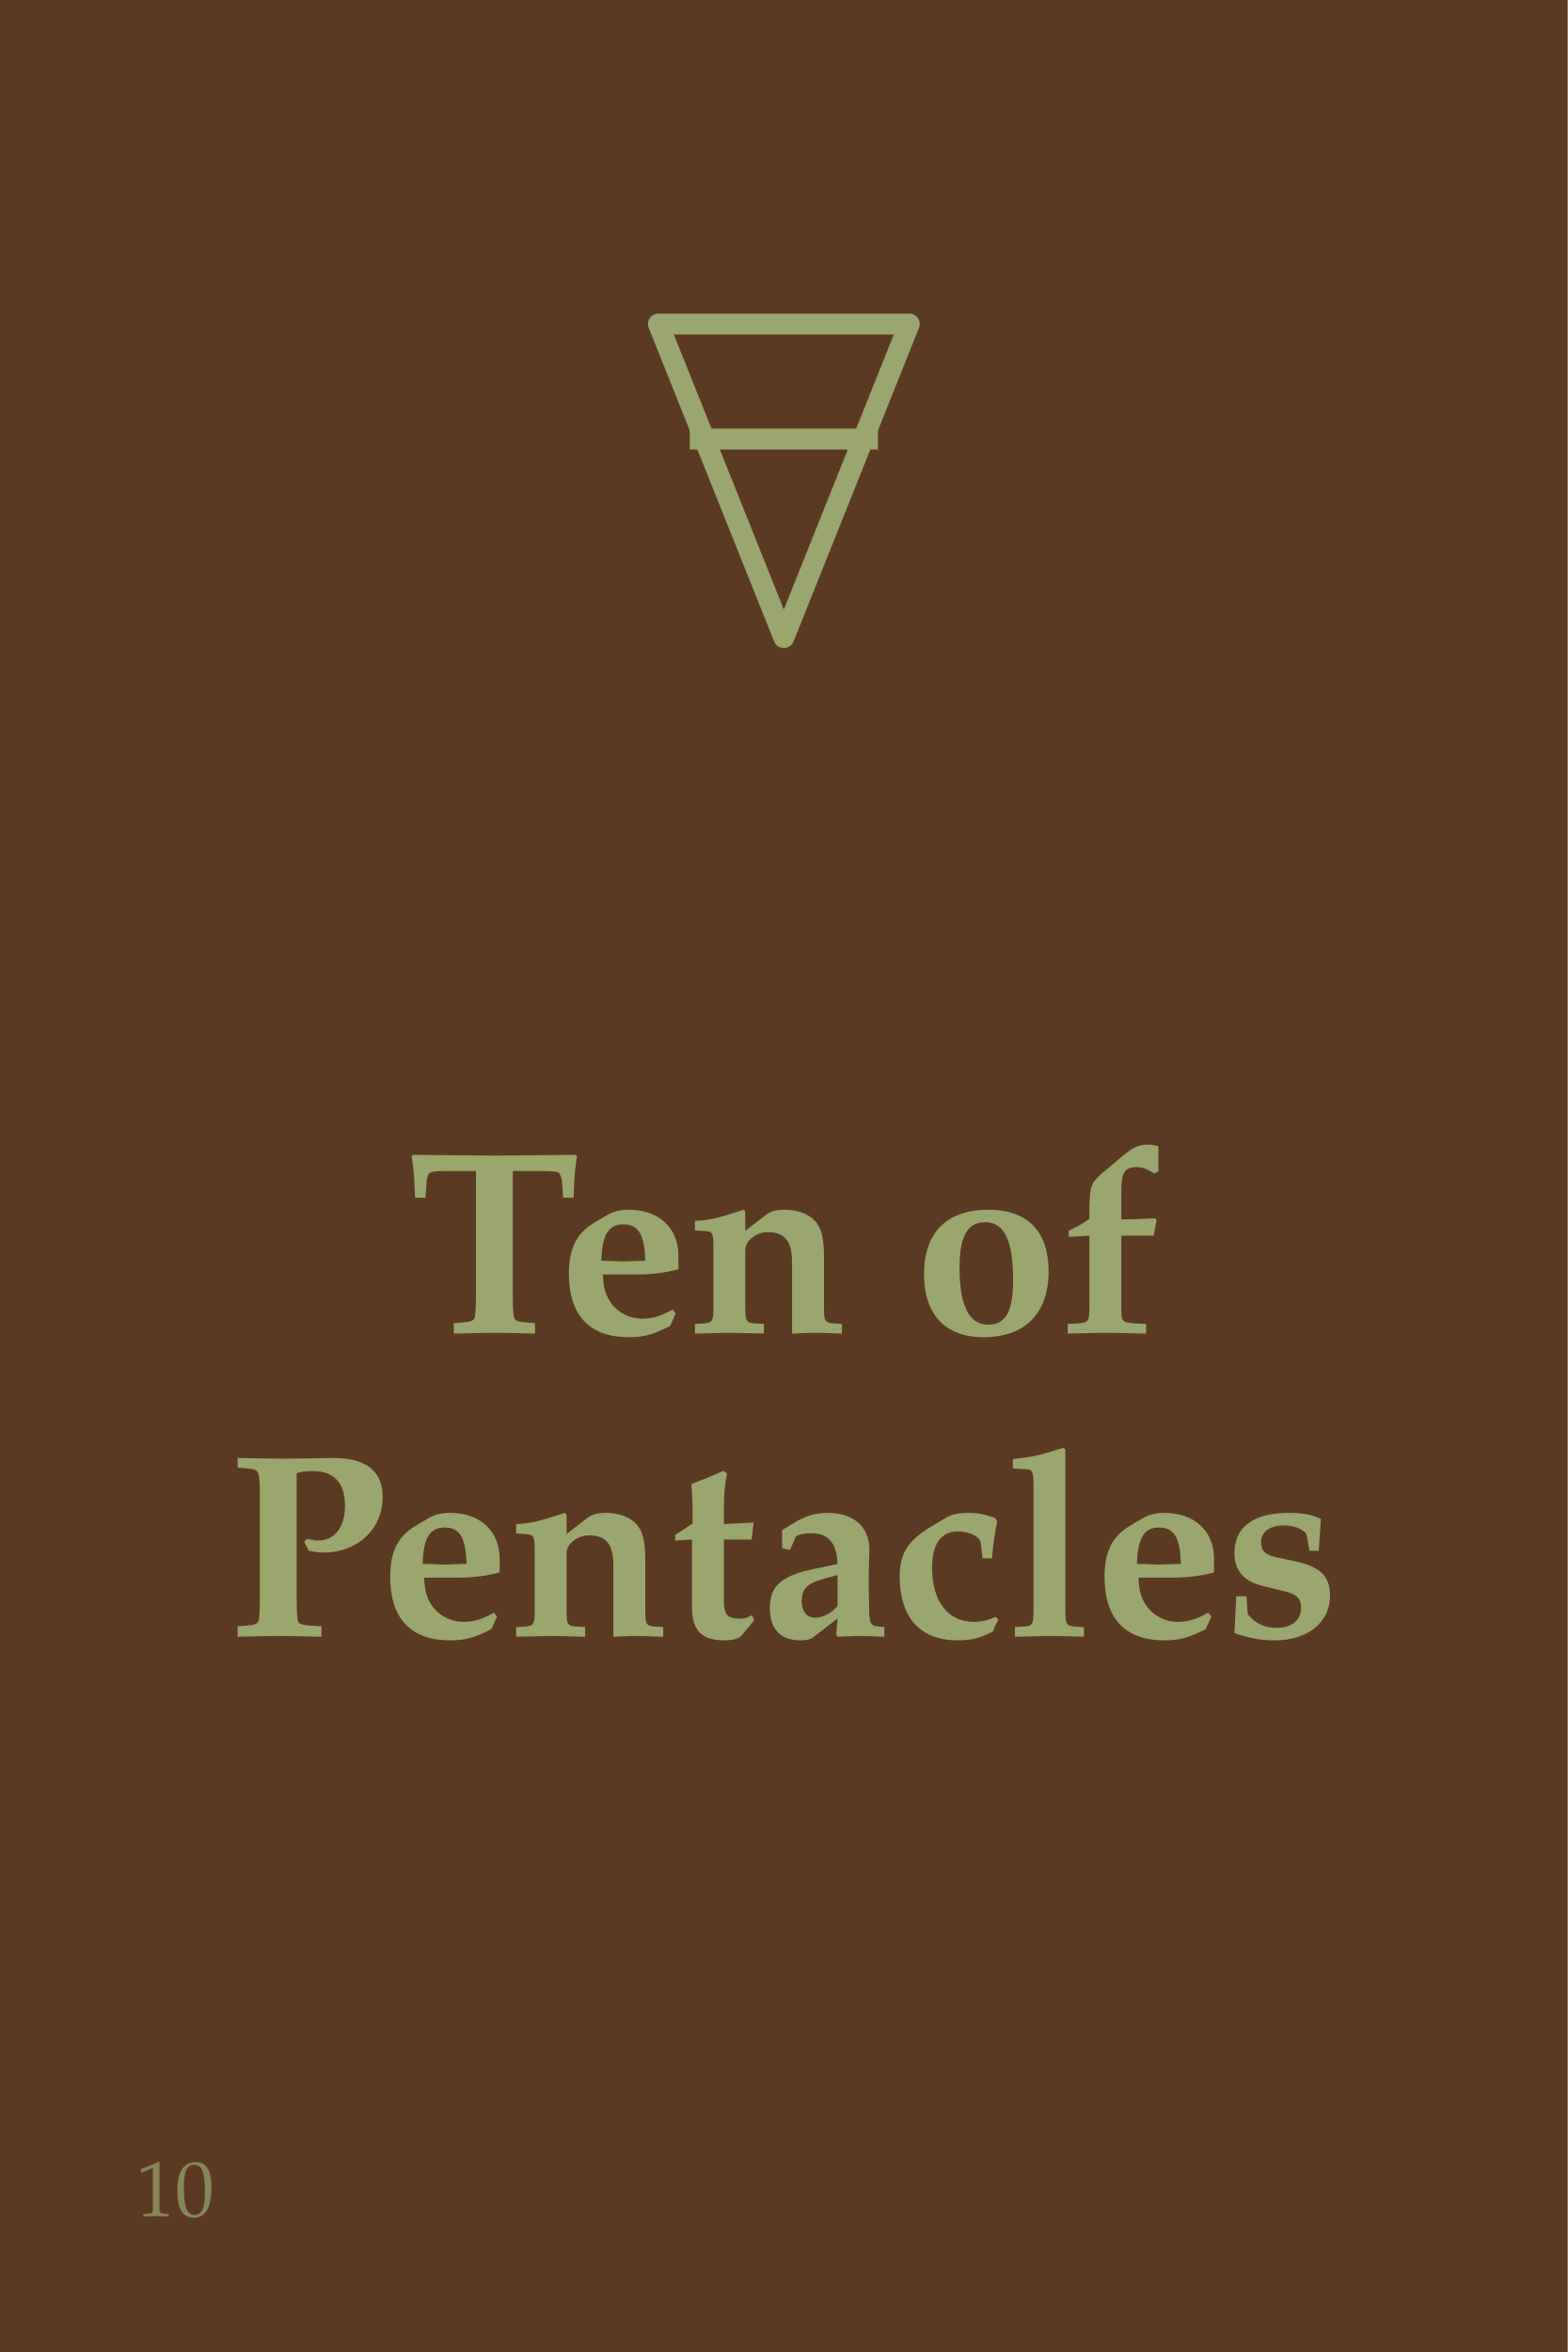
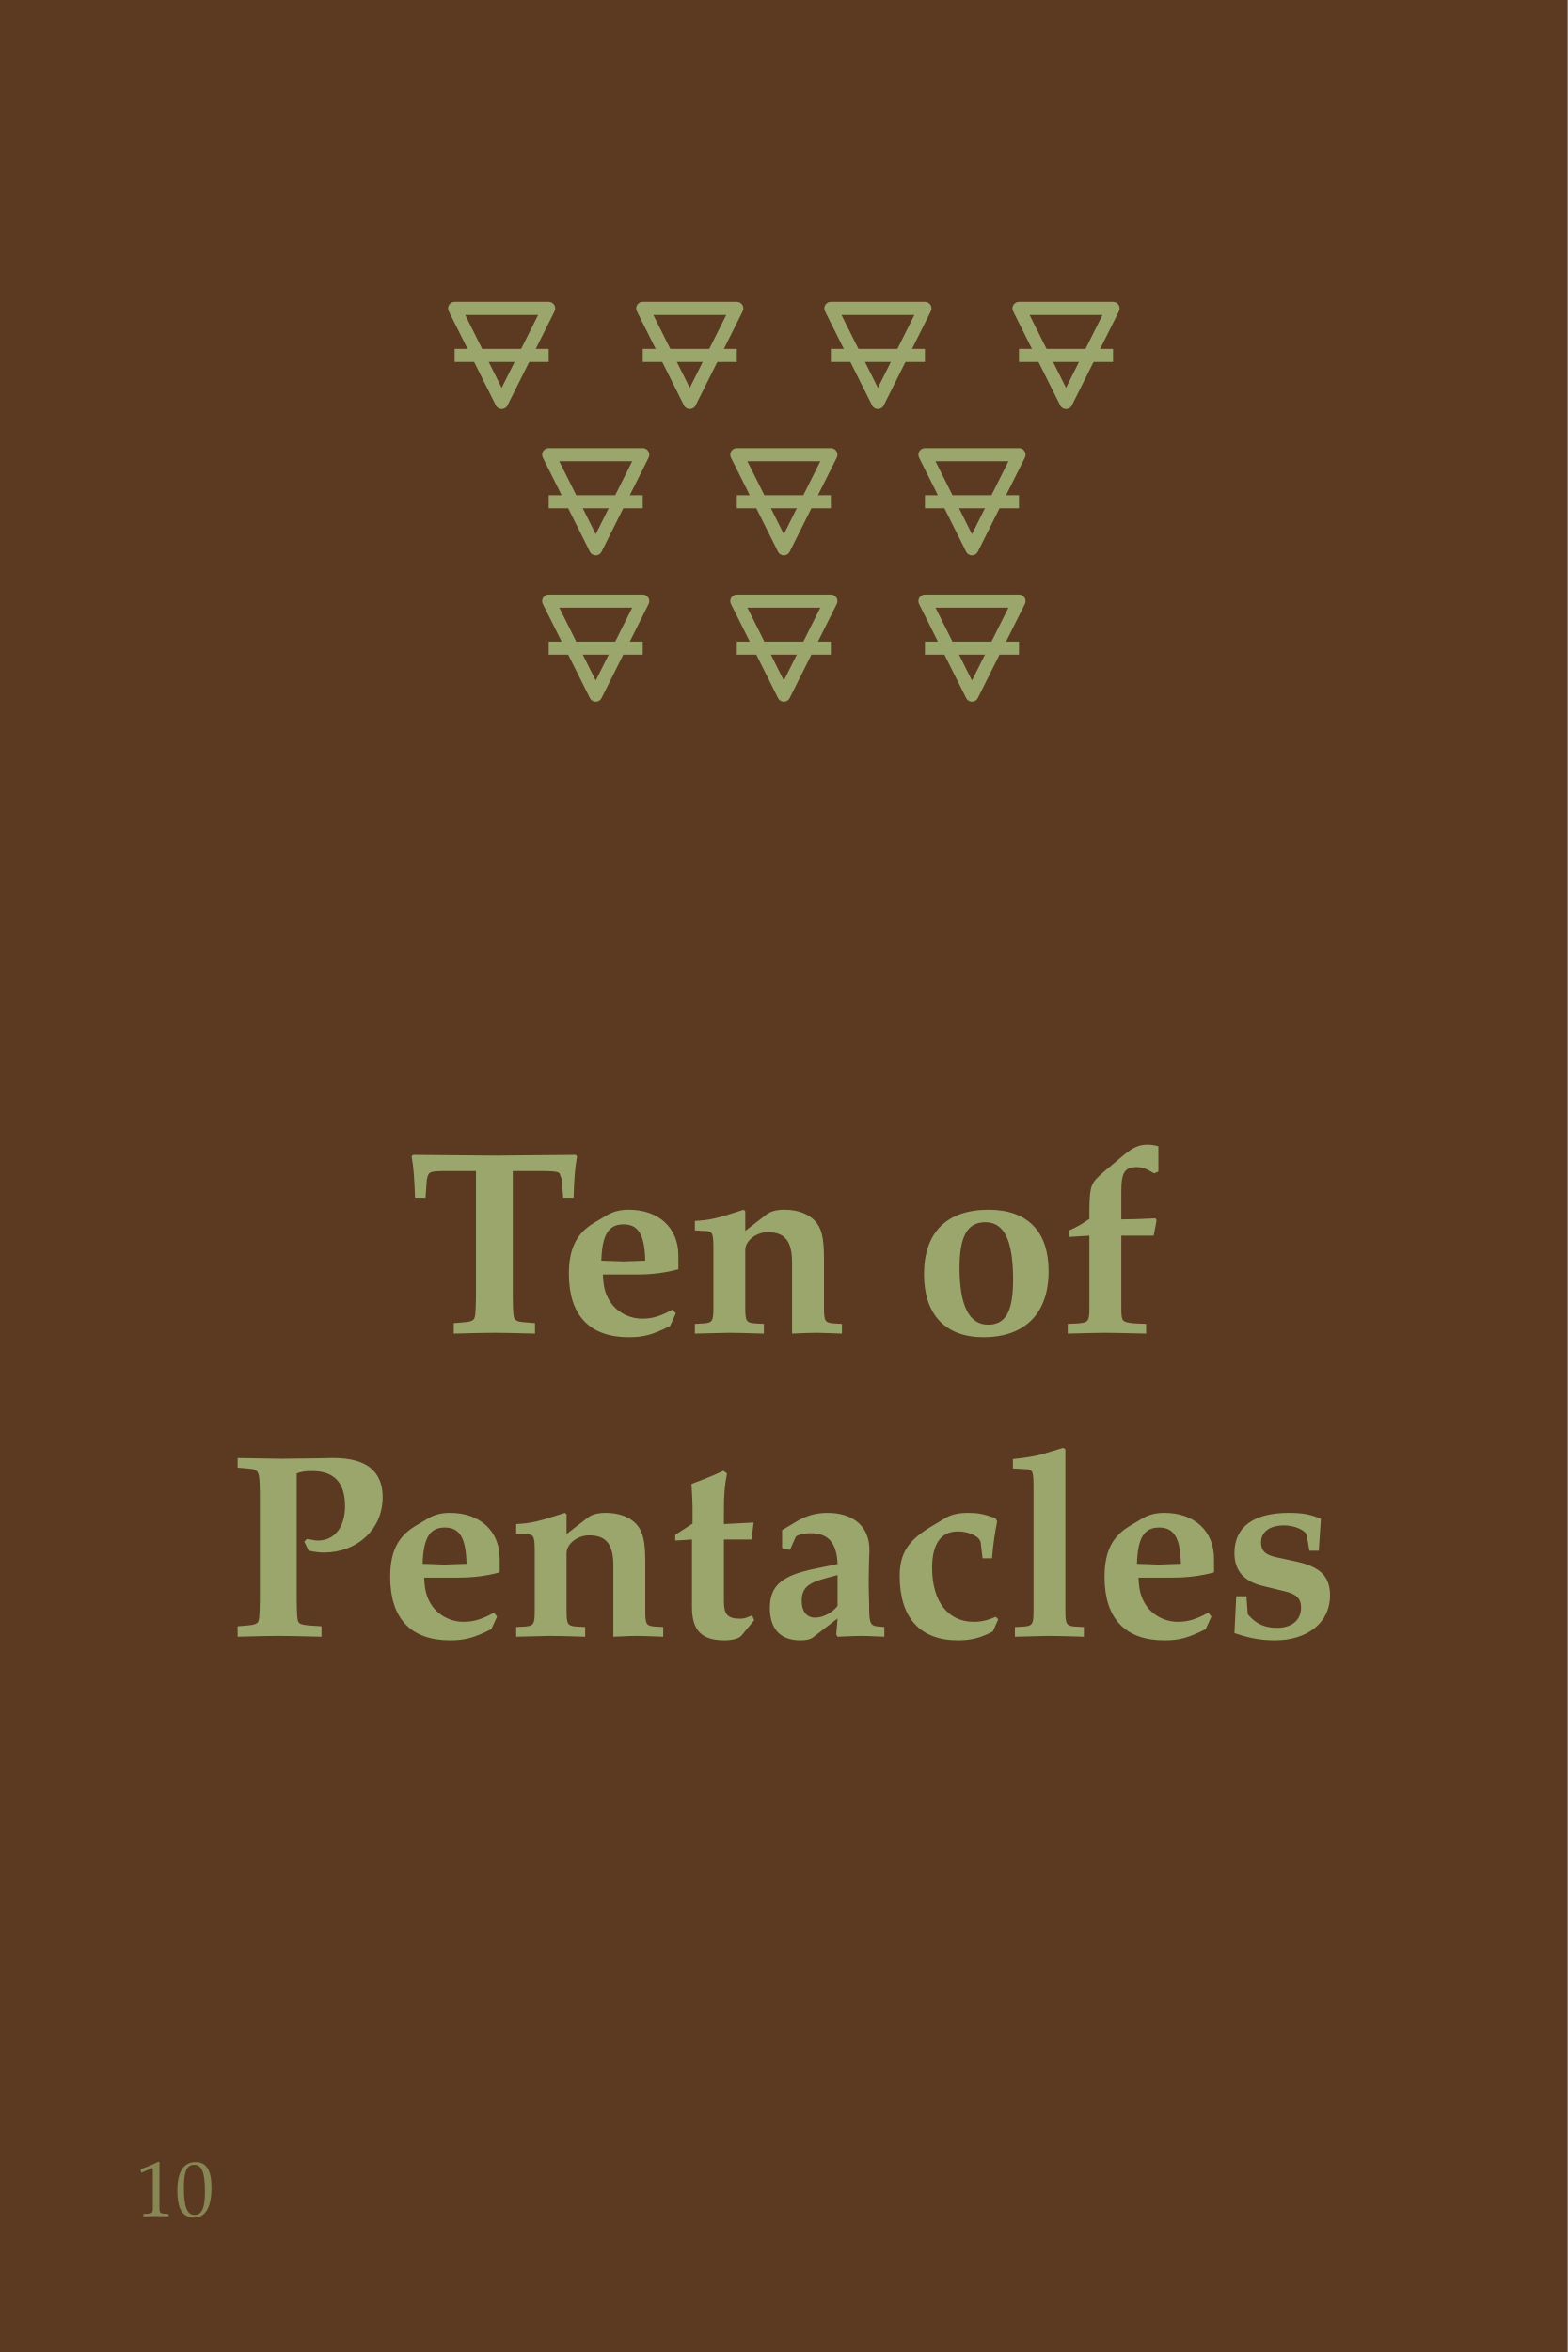
<svg xmlns="http://www.w3.org/2000/svg" viewBox="0 0 300 450" width="300" height="450">
  <rect width="300" height="450" fill="#5c3a21" />
-   <path d="M 150 122 L 126 62 L 174 62 Z" fill="none" stroke="#9aa66b" stroke-width="4" stroke-linejoin="round" />
-   <line x1="132" y1="84" x2="168" y2="84" stroke="#9aa66b" stroke-width="4" />
+   <path d="M 96 77 L 87 59 L 105 59 Z" fill="none" stroke="#9aa66b" stroke-width="2.5" stroke-linejoin="round" />
+   <line x1="87" y1="68" x2="105" y2="68" stroke="#9aa66b" stroke-width="2.5" />
+   <path d="M 132 77 L 123 59 L 141 59 Z" fill="none" stroke="#9aa66b" stroke-width="2.5" stroke-linejoin="round" />
+   <line x1="123" y1="68" x2="141" y2="68" stroke="#9aa66b" stroke-width="2.5" />
+   <path d="M 168 77 L 159 59 L 177 59 Z" fill="none" stroke="#9aa66b" stroke-width="2.5" stroke-linejoin="round" />
+   <line x1="159" y1="68" x2="177" y2="68" stroke="#9aa66b" stroke-width="2.5" />
+   <path d="M 204 77 L 195 59 L 213 59 Z" fill="none" stroke="#9aa66b" stroke-width="2.5" stroke-linejoin="round" />
+   <line x1="195" y1="68" x2="213" y2="68" stroke="#9aa66b" stroke-width="2.5" />
+   <path d="M 114 105 L 105 87 L 123 87 Z" fill="none" stroke="#9aa66b" stroke-width="2.5" stroke-linejoin="round" />
+   <line x1="105" y1="96" x2="123" y2="96" stroke="#9aa66b" stroke-width="2.5" />
+   <path d="M 150 105 L 141 87 L 159 87 Z" fill="none" stroke="#9aa66b" stroke-width="2.5" stroke-linejoin="round" />
+   <line x1="141" y1="96" x2="159" y2="96" stroke="#9aa66b" stroke-width="2.5" />
+   <path d="M 186 105 L 177 87 L 195 87 Z" fill="none" stroke="#9aa66b" stroke-width="2.5" stroke-linejoin="round" />
+   <line x1="177" y1="96" x2="195" y2="96" stroke="#9aa66b" stroke-width="2.5" />
+   <path d="M 114 133 L 105 115 L 123 115 Z" fill="none" stroke="#9aa66b" stroke-width="2.5" stroke-linejoin="round" />
+   <line x1="105" y1="124" x2="123" y2="124" stroke="#9aa66b" stroke-width="2.5" />
+   <path d="M 150 133 L 141 115 L 159 115 Z" fill="none" stroke="#9aa66b" stroke-width="2.5" stroke-linejoin="round" />
+   <line x1="141" y1="124" x2="159" y2="124" stroke="#9aa66b" stroke-width="2.5" />
+   <path d="M 186 133 L 177 115 L 195 115 Z" fill="none" stroke="#9aa66b" stroke-width="2.5" stroke-linejoin="round" />
+   <line x1="177" y1="124" x2="195" y2="124" stroke="#9aa66b" stroke-width="2.5" />
  <text x="150" y="255" text-anchor="middle" font-family="Iowan Old Style, Palatino, Georgia, serif" font-size="50" font-weight="700" fill="#9aa66b">Ten of</text>
  <text x="150" y="313" text-anchor="middle" font-family="Iowan Old Style, Palatino, Georgia, serif" font-size="50" font-weight="700" fill="#9aa66b">Pentacles</text>
  <text x="26" y="424" font-family="Iowan Old Style, Palatino, Georgia, serif" font-size="15" fill="#9aa66b" opacity="0.7">10</text>
</svg>
